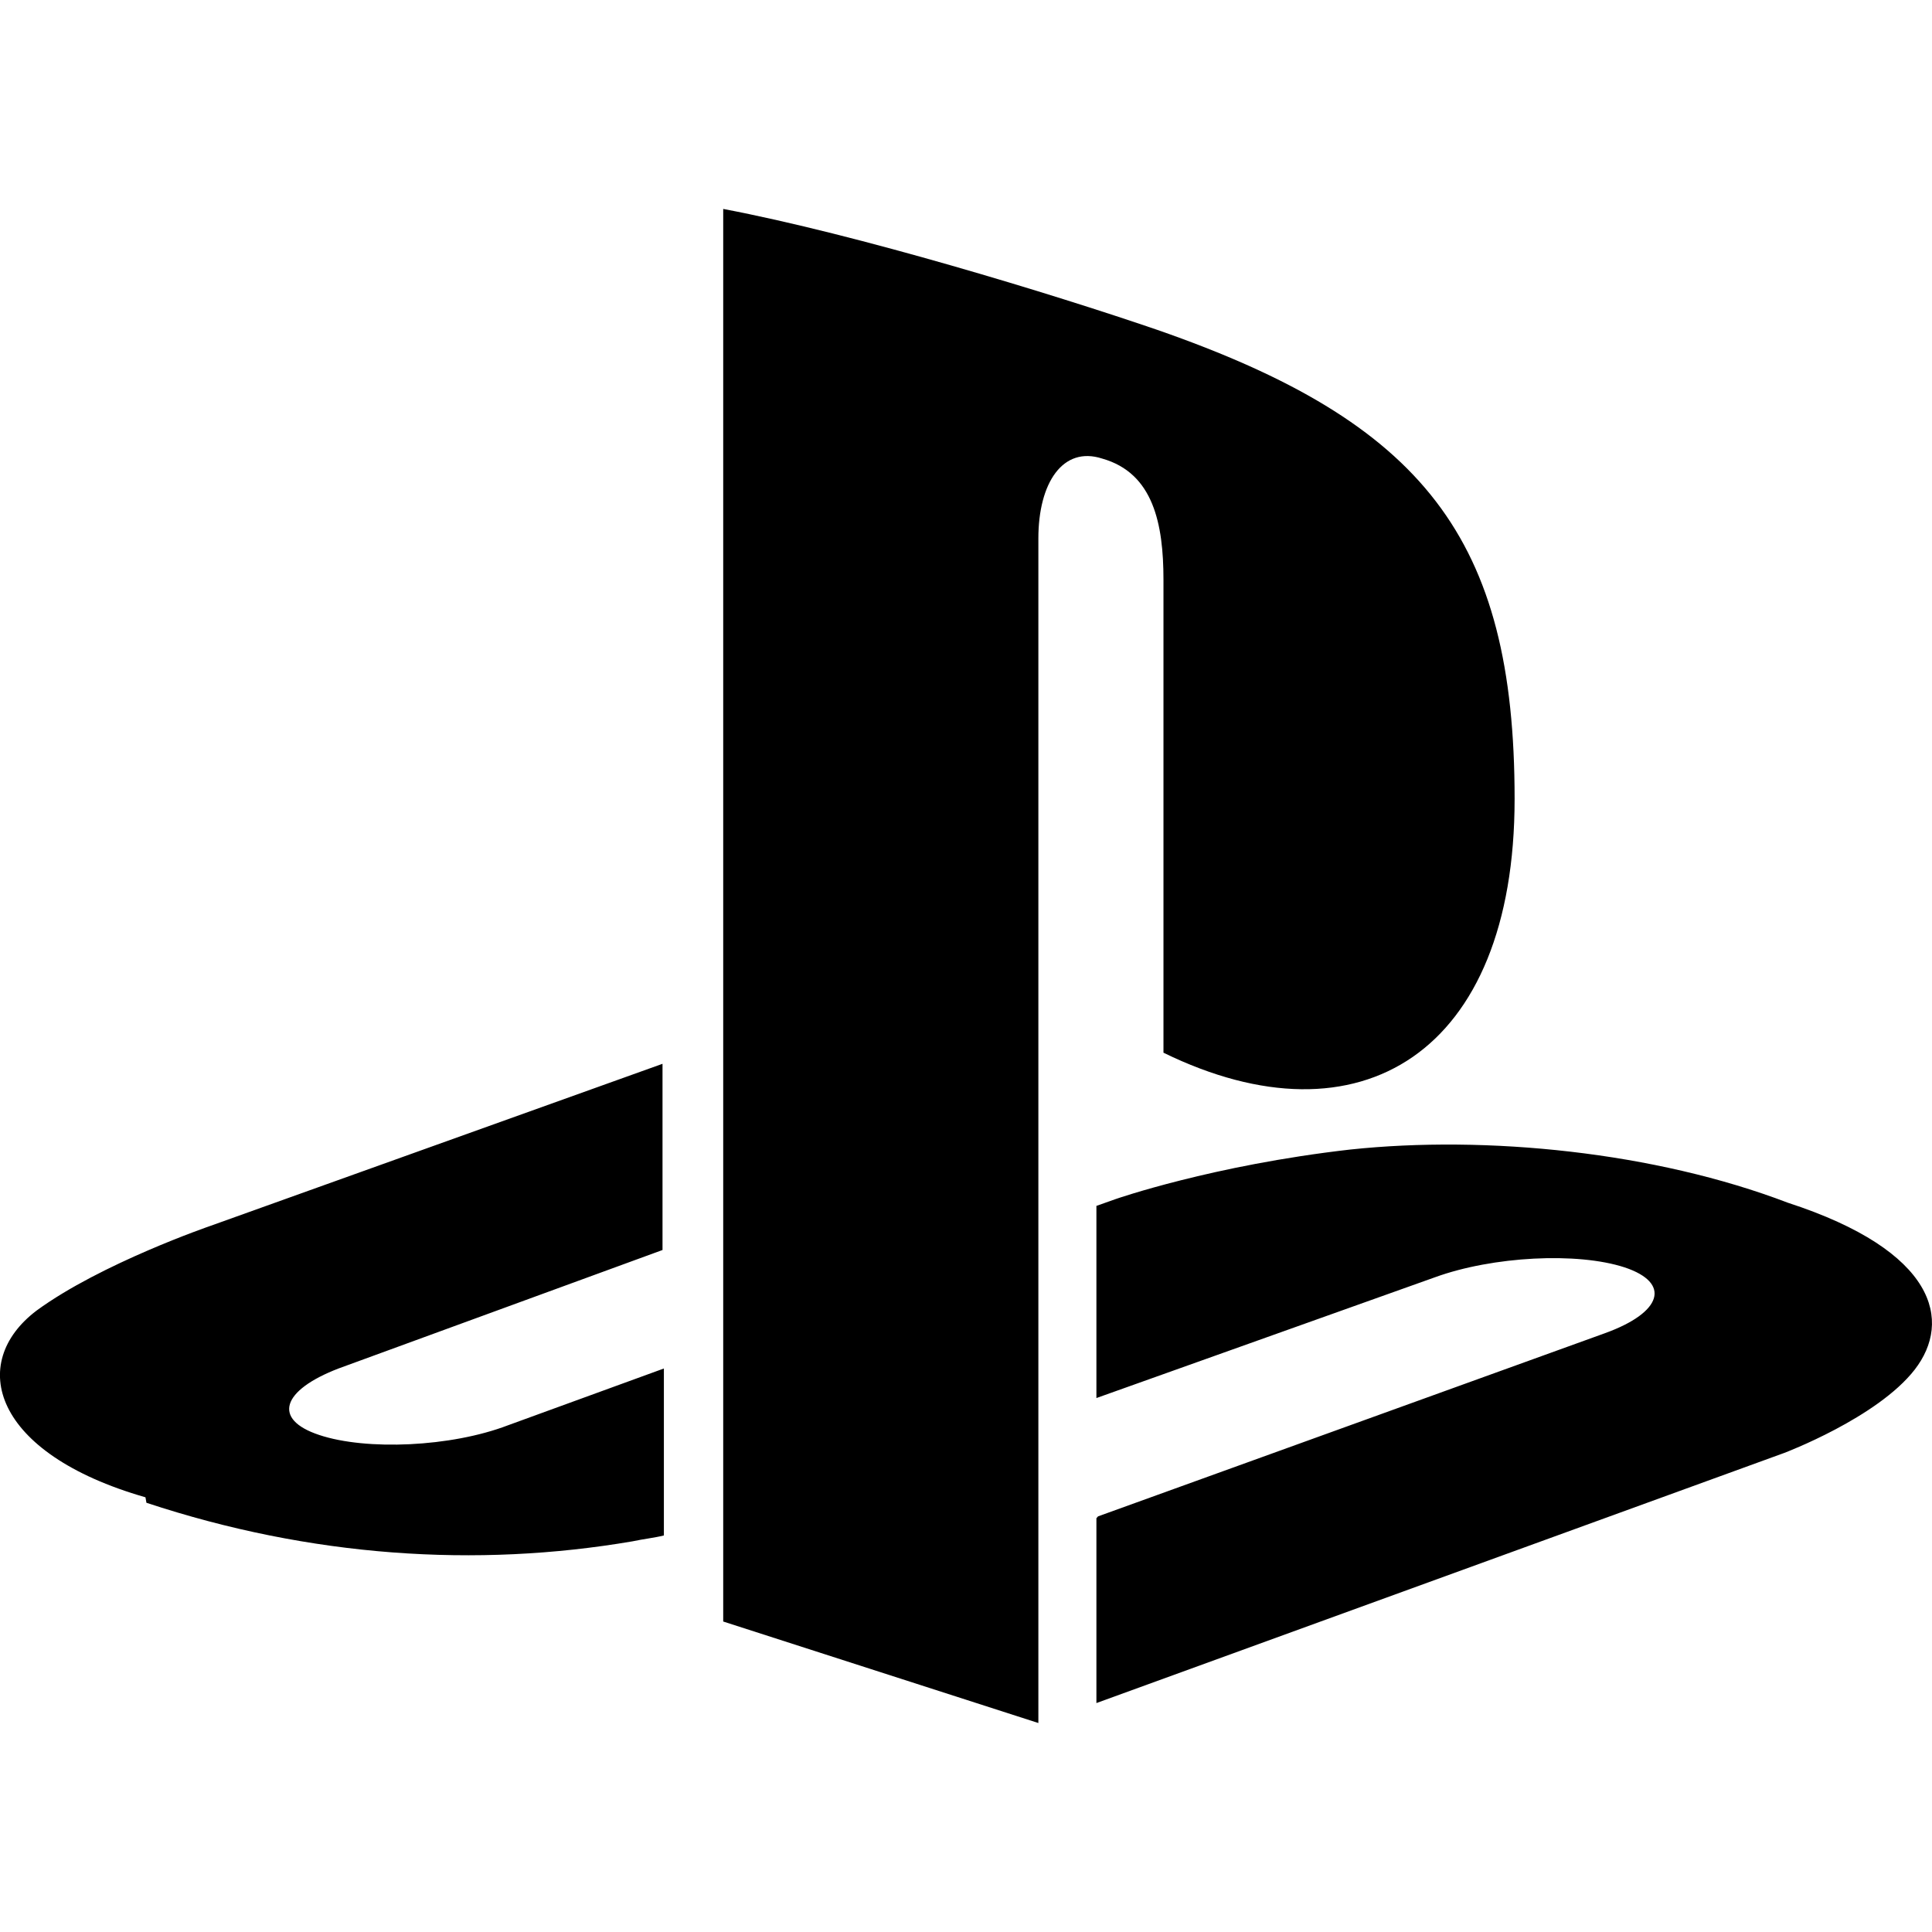
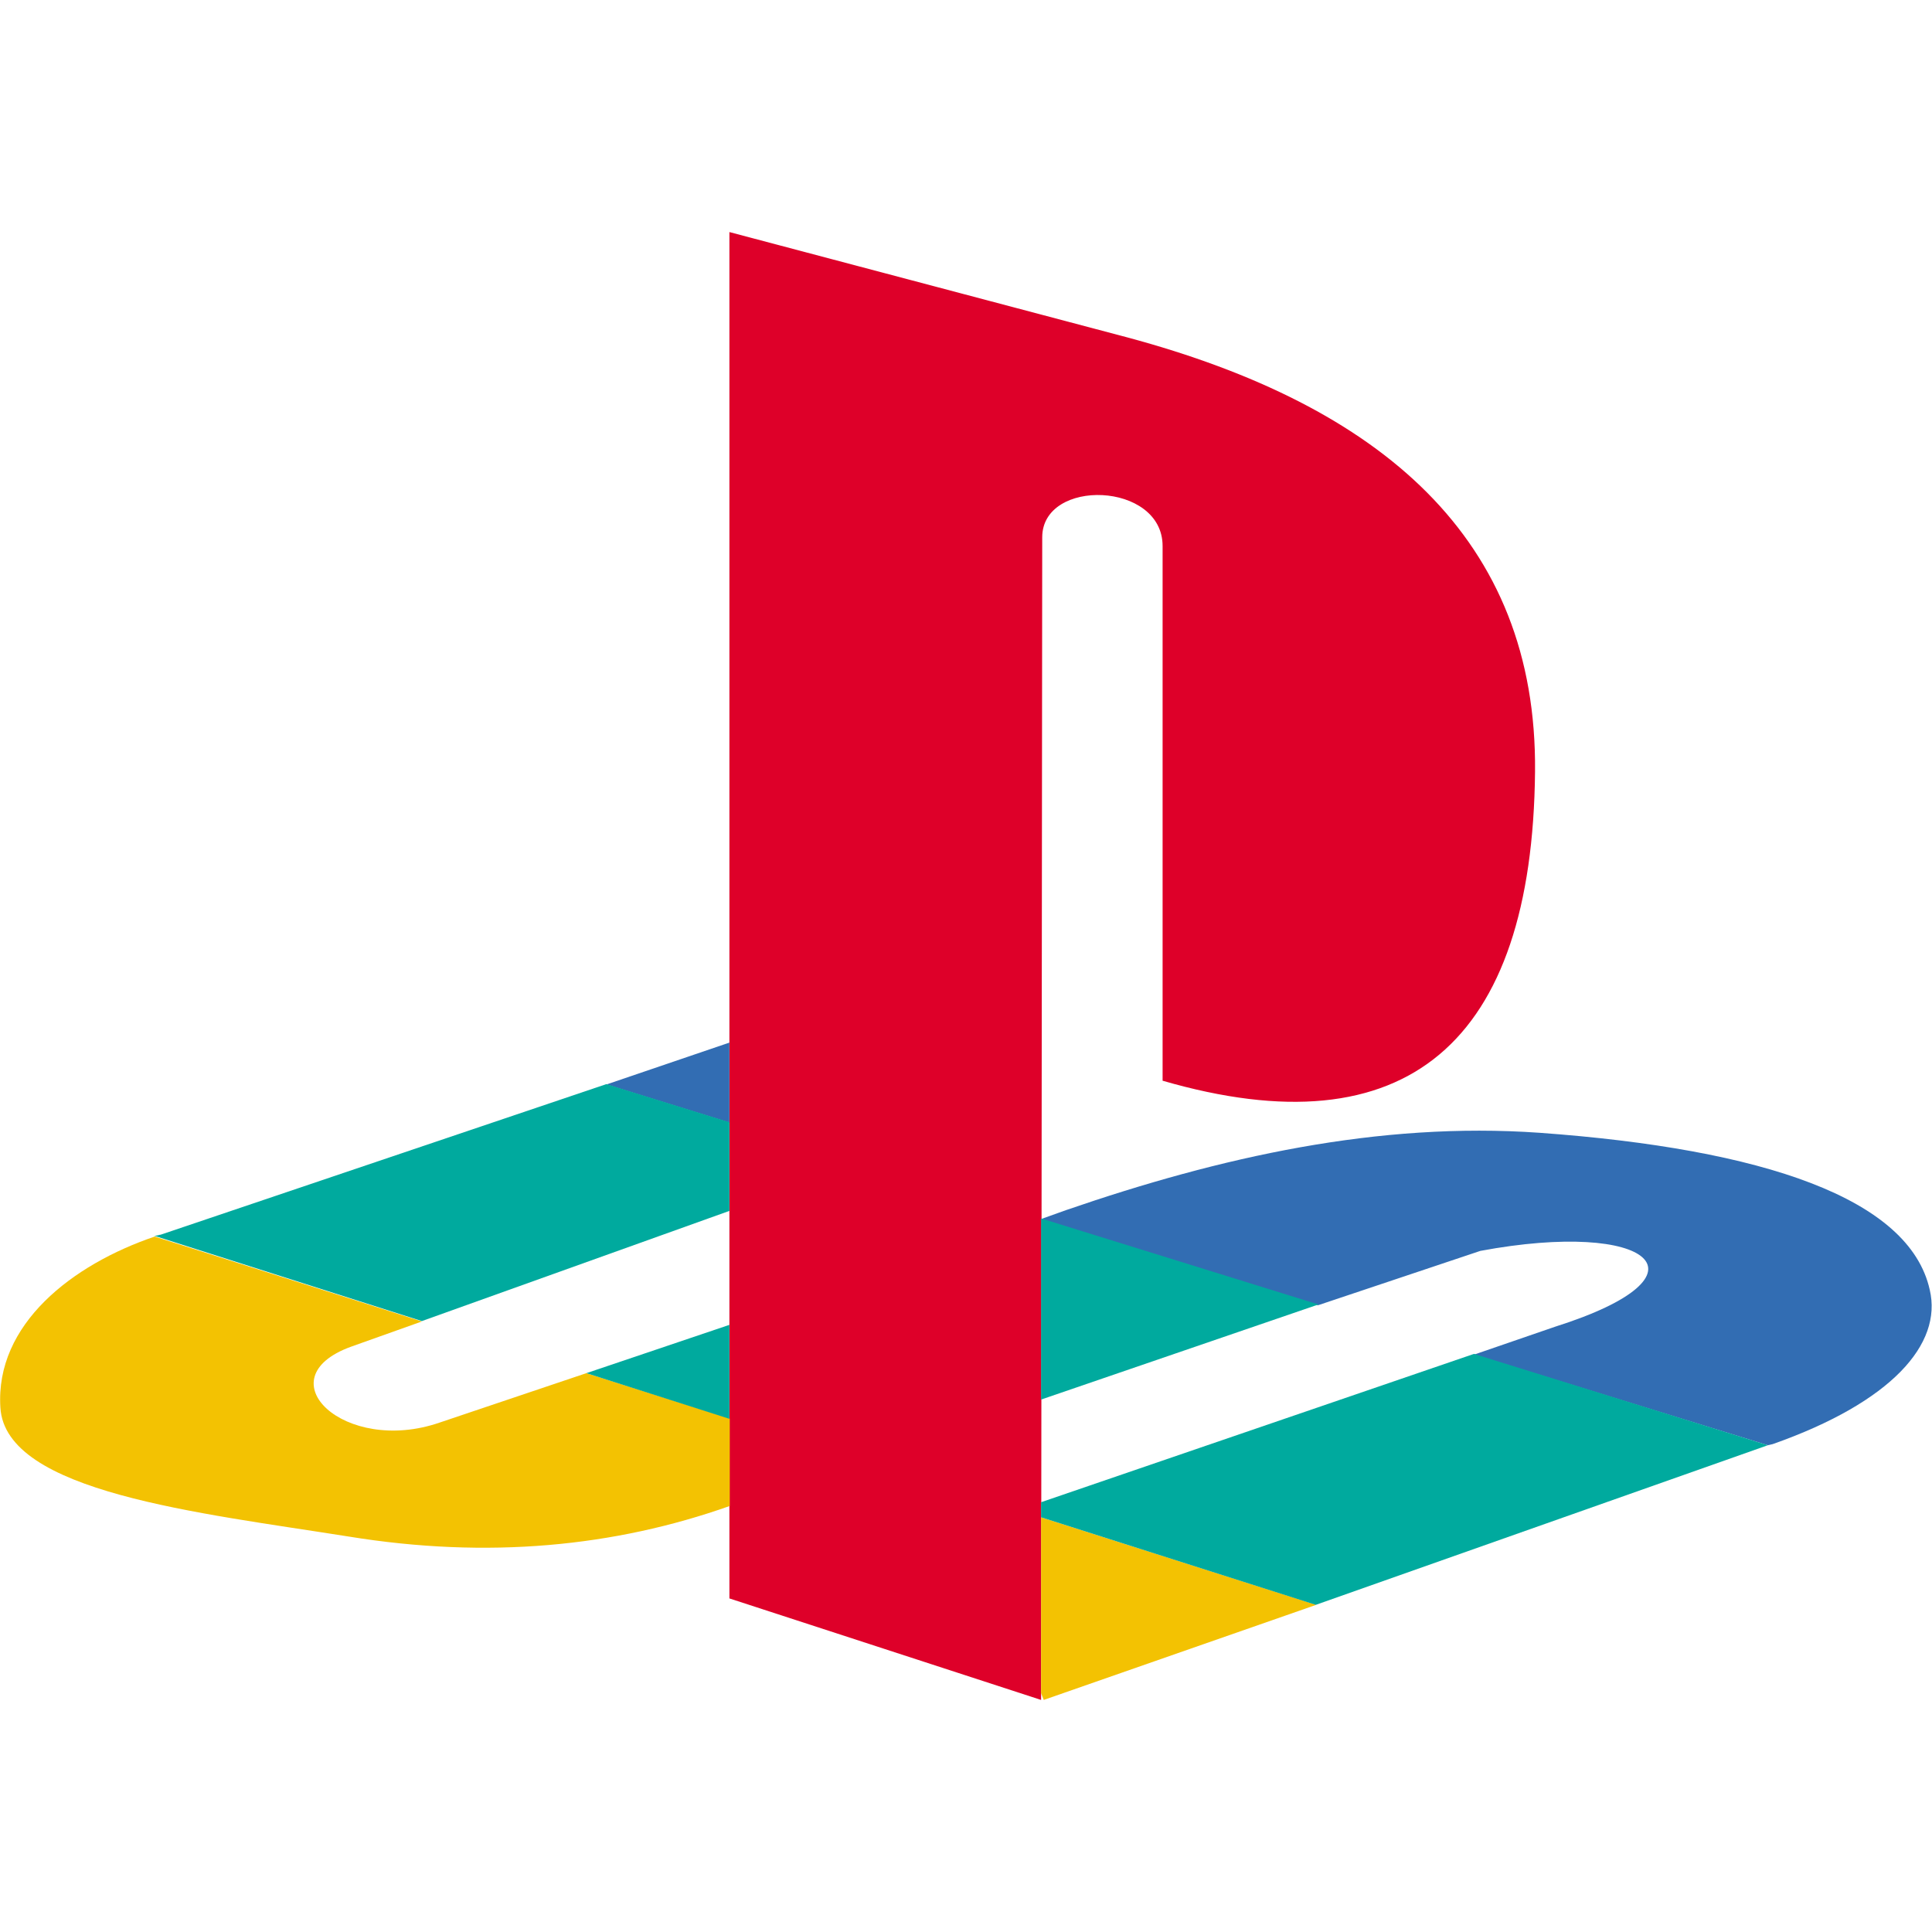
- <svg xmlns="http://www.w3.org/2000/svg" class="plat-ic" viewBox="0 0 24 24" width="18" height="18" fill="currentColor" aria-hidden="true">
-   <path d="M8.984 2.596v17.547l3.915 1.261V6.688c0-.69.304-1.151.794-.991.636.18.76.814.76 1.505v5.875c2.441 1.193 4.362-.002 4.362-3.152 0-3.237-1.126-4.675-4.438-5.827-1.307-.448-3.728-1.186-5.39-1.502zm4.656 16.241l6.296-2.275c.715-.258.826-.625.246-.818-.586-.192-1.637-.139-2.357.123l-4.205 1.5V14.98l.24-.085s1.201-.42 2.913-.615c1.696-.18 3.785.03 5.437.661 1.848.601 2.04 1.472 1.576 2.072-.465.6-1.622 1.036-1.622 1.036l-8.544 3.107V18.86zM1.807 18.6c-1.9-.545-2.214-1.668-1.352-2.32.801-.586 2.16-1.052 2.16-1.052l5.615-2.013v2.313L4.205 17c-.705.271-.825.632-.239.826.586.195 1.637.15 2.343-.12L8.247 17v2.074c-.12.03-.256.044-.39.073-1.939.331-3.996.196-6.038-.479z" />
+ <svg xmlns="http://www.w3.org/2000/svg" xml:space="preserve" viewBox="0 0 512 512">
+   <path d="m276.2 142.4-.3 308.1-82.6-26.9V61.5l105.4 27.9c67.4 18.1 108.7 53.4 108.1 115.1-.7 71.8-33.9 100.7-98.7 81.9V144.7c0-17.1-31.9-18.1-31.9-2.3" style="fill-rule:evenodd;clip-rule:evenodd;fill:#de0029" />
+   <path d="M155.4 363.9 116.5 377c-25.2 8.7-46.6-11.7-23.5-20.1l18.8-6.7L41 327.7C19.2 335.1-1.3 350.9.1 373c1.3 22.5 52.7 27.9 92.3 34.2 36.9 6 70.5 2.7 101-8.1v-23.2zm121.2 86.6 72.2-25.2-72.9-23.2v46.6z" style="fill-rule:evenodd;clip-rule:evenodd;fill:#f3c202" />
+   <path d="m468.5 383 1.3-.3c31.5-11.1 45-26.5 41.6-40.9-5.4-24.2-44-37.3-103.4-41.6-42.6-3-84.6 6.4-125.5 20.5l-6.7 2.4 73.5 22.8 43-14.4c45-8.4 63.1 6.4 19.8 20.1l-21.5 7.4zM193.3 276.3l-32.6 11.1 32.6 10.1z" style="fill-rule:evenodd;clip-rule:evenodd;fill:#326db3" />
+   <path d="M348.7 425.3 468.5 383l-77.9-24.2-114.7 39.3v4zm-155.4-74.2-37.9 12.8 37.9 12.1zm82.6 19.8v-48l73.5 22.8zm-164.1-20.8 81.5-29.2v-23.5l-32.6-10.1-118.1 39.9c-.3 0-1 .3-1.7.3z" style="fill-rule:evenodd;clip-rule:evenodd;fill:#00aa9e" />
</svg>
